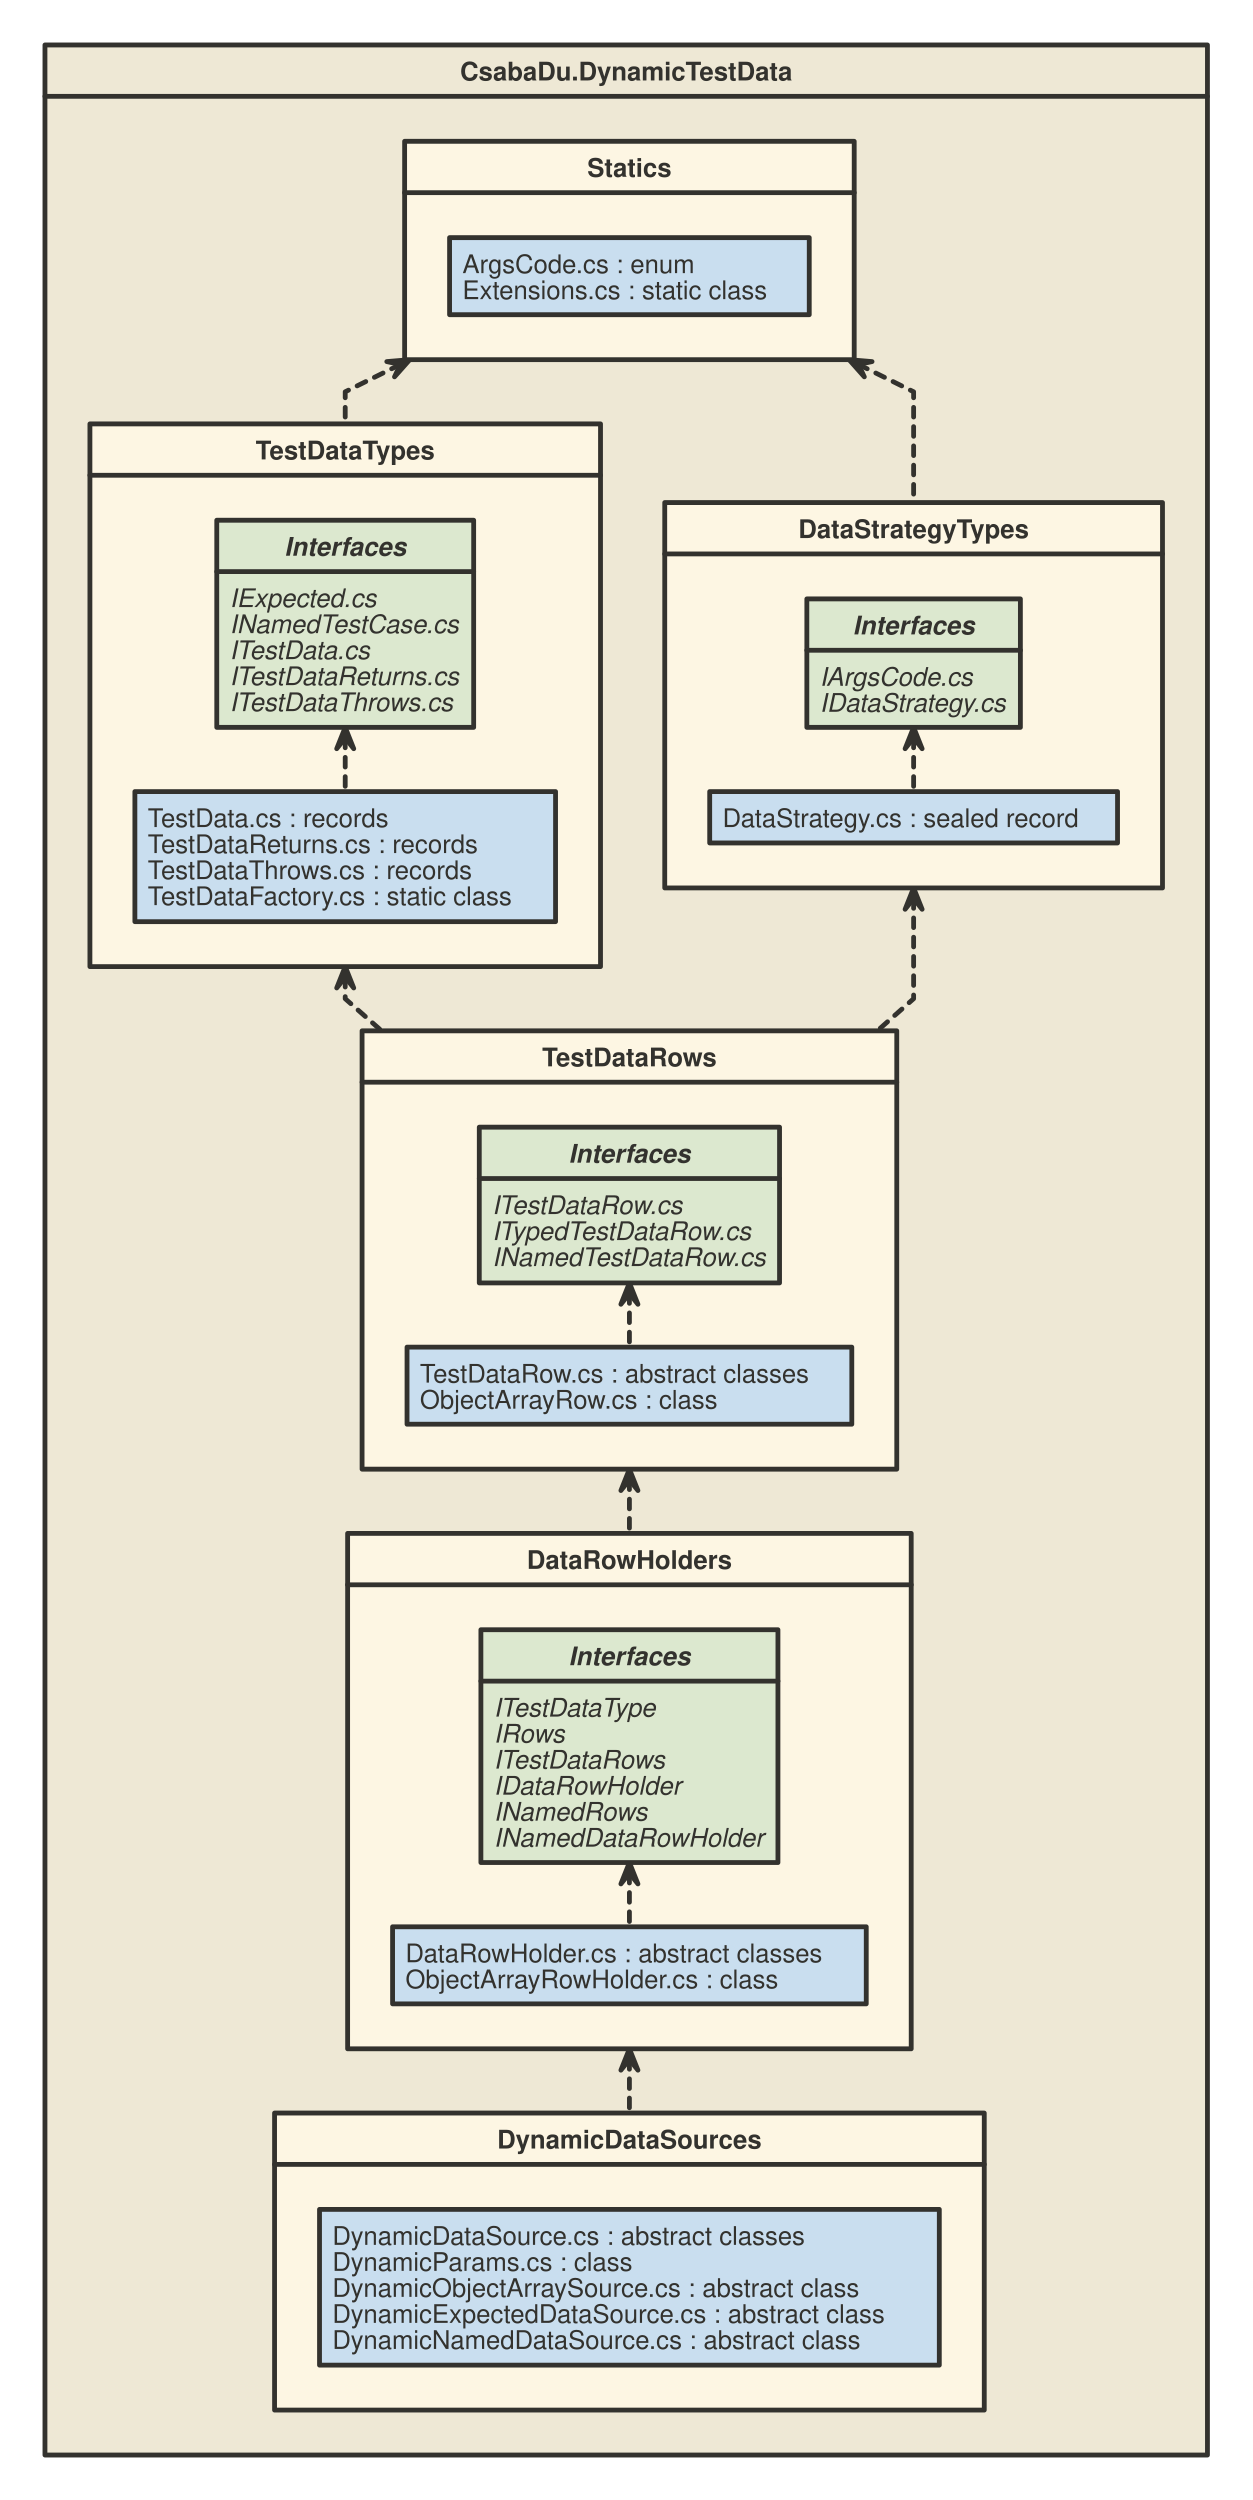
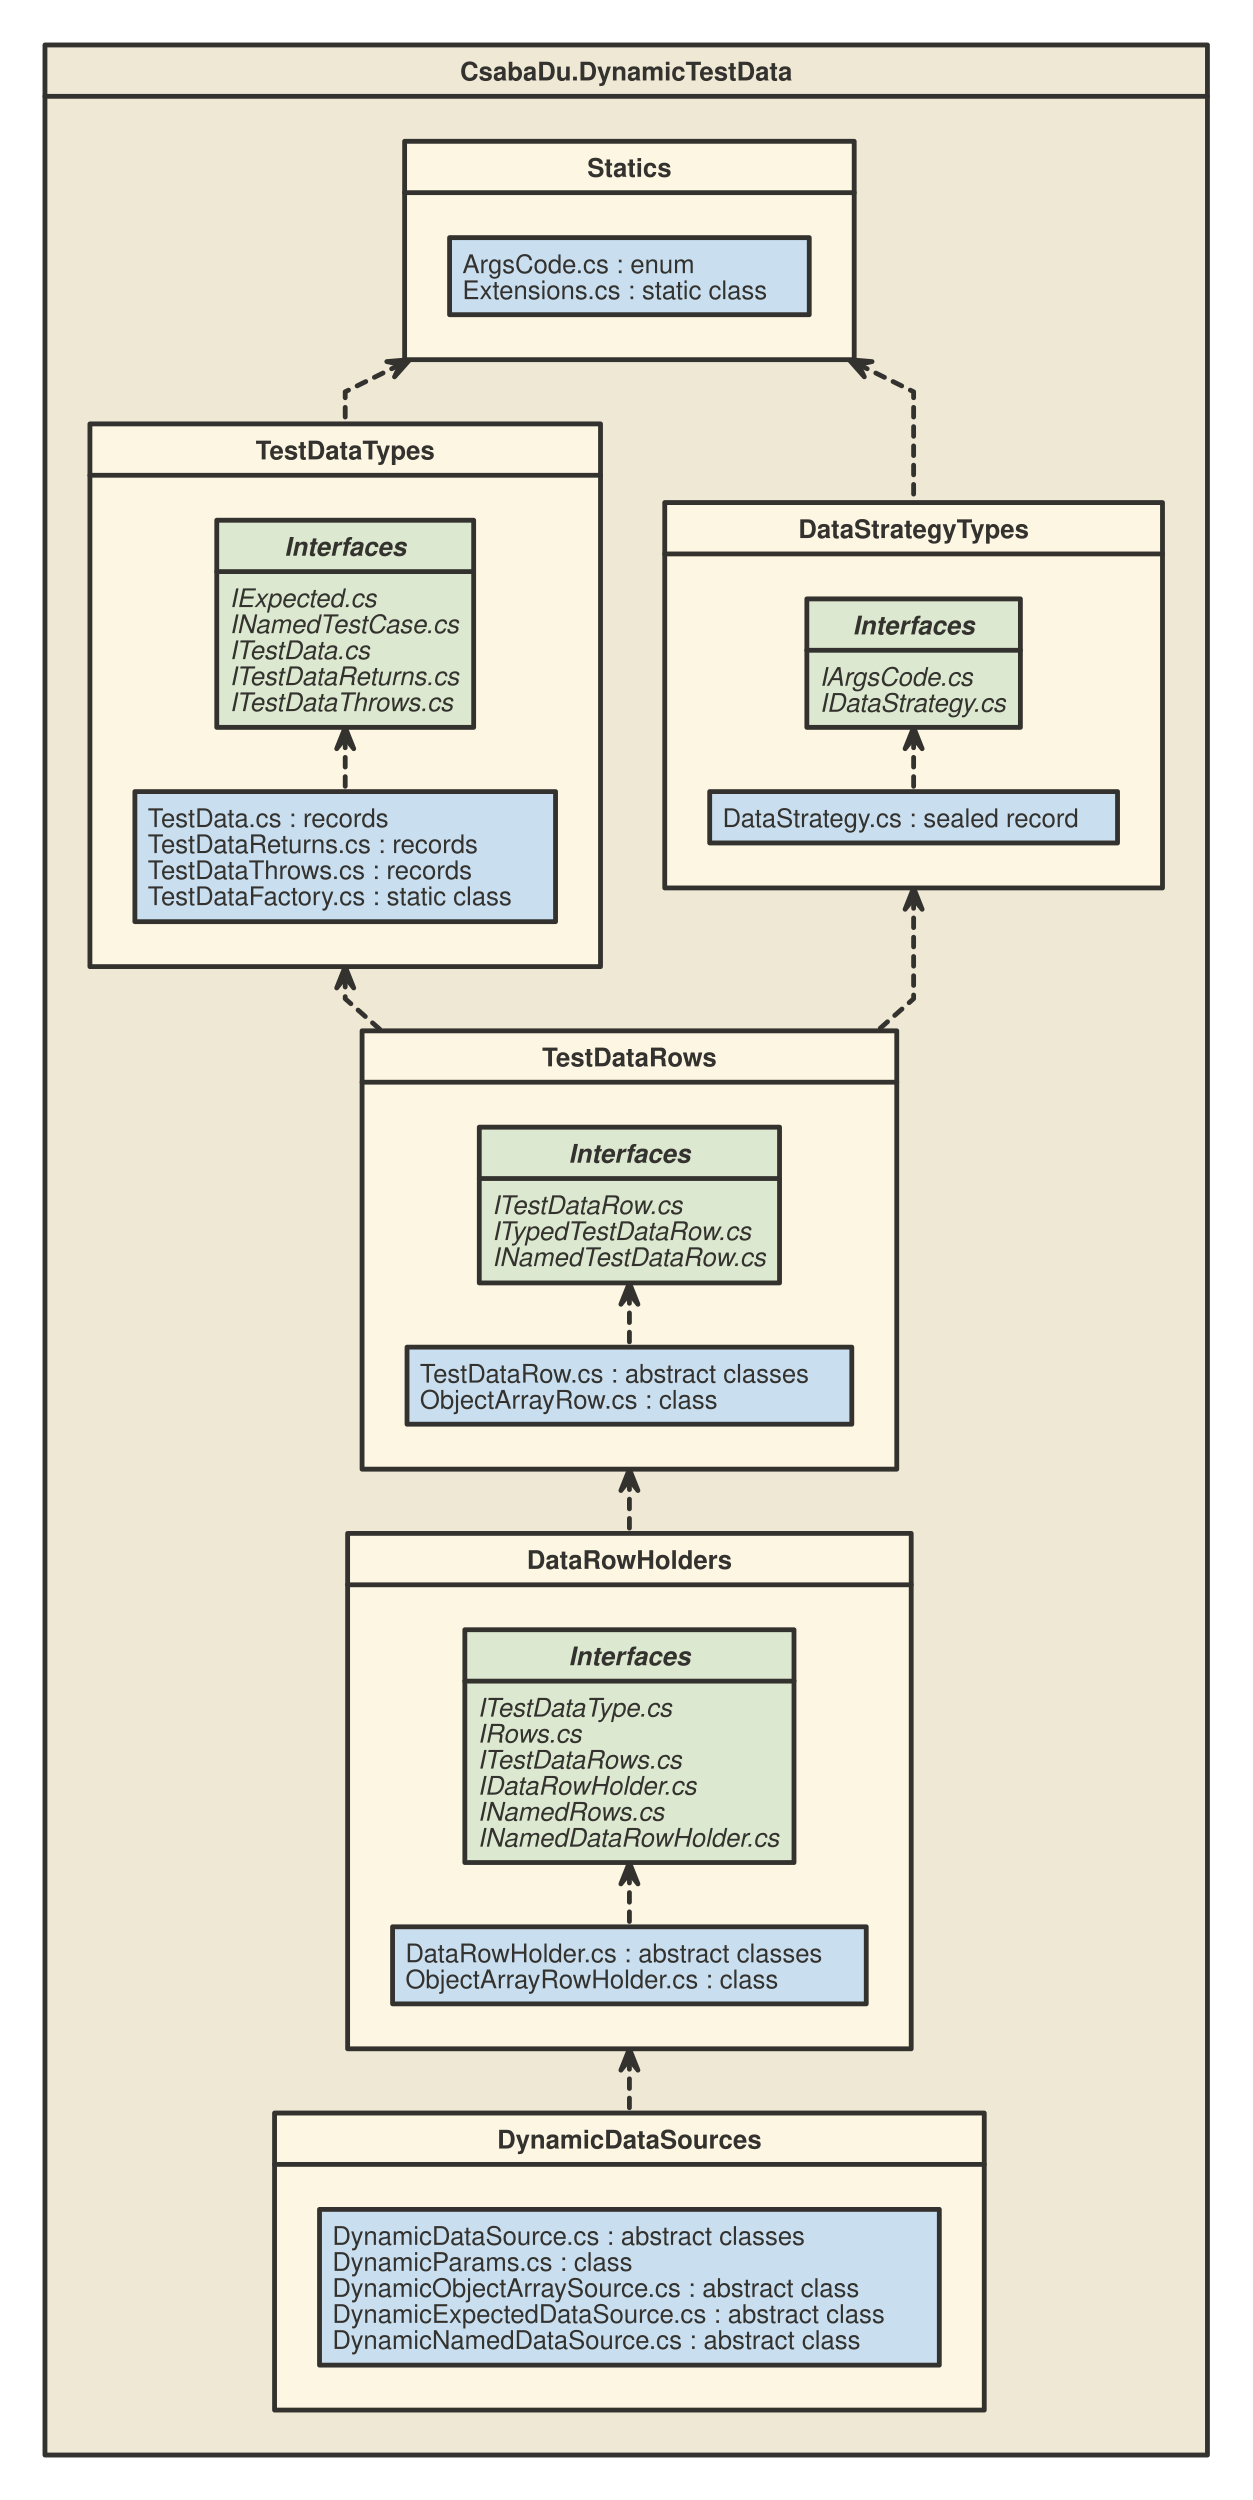
<svg xmlns="http://www.w3.org/2000/svg" version="1.1" baseProfile="full" width="780.0" height="1557.0" viewBox="0 0 780 1557">
  <g stroke-width="1.0" text-align="left" font="12pt Helvetica, Arial, sans-serif" font-size="12pt" font-family="Helvetica" font-weight="bold" font-style="normal">
    <g font-family="Helvetica" font-size="12pt" font-weight="bold" font-style="normal" stroke-width="3.0" stroke-linejoin="round" stroke-linecap="round" stroke="#33322E">
      <g stroke="transparent" fill="transparent">
        <rect x="0.0" y="0.0" height="1557.0" width="780.0" stroke="none" />
      </g>
      <g transform="translate(8, 8)" fill="#33322E">
        <g transform="translate(20, 20)">
          <g data-name="CsabaDu.DynamicTestData">
            <g fill="#eee8d5" stroke="#33322E" data-name="CsabaDu.DynamicTestData">
              <rect x="0.0" y="0.0" height="1501.0" width="724.0" data-name="CsabaDu.DynamicTestData" />
              <path d="M0.0 32.0 L724.0 32.0" fill="none" data-name="CsabaDu.DynamicTestData" />
            </g>
            <g transform="translate(0, 0)" font-family="Helvetica" font-size="12pt" font-weight="bold" font-style="normal" data-name="CsabaDu.DynamicTestData" data-compartment="0">
              <g transform="translate(8, 8)" fill="#33322E" text-align="center" data-name="CsabaDu.DynamicTestData" data-compartment="0">
                <text x="354.0" y="14.1" stroke="none" text-anchor="middle" data-name="CsabaDu.DynamicTestData" data-compartment="0">CsabaDu.DynamicTestData</text>
              </g>
            </g>
            <g transform="translate(0, 32)" font-family="Helvetica" font-size="12pt" font-weight="normal" font-style="normal" data-name="CsabaDu.DynamicTestData" data-compartment="1">
              <g transform="translate(8, 8)" fill="#33322E" data-name="CsabaDu.DynamicTestData" data-compartment="1">
                <g transform="translate(20, 20)" fill="#33322E" font-family="Helvetica" font-size="12pt" font-weight="normal" font-style="normal" data-name="CsabaDu.DynamicTestData" data-compartment="1">
                  <g stroke-dasharray="6 6" data-name="CsabaDu.DynamicTestData" data-compartment="1">
                    <path d="M193.3 139.0 L159 156 L159 176 L159.0 176.0 " fill="none" data-name="CsabaDu.DynamicTestData" data-compartment="1" />
                  </g>
                  <path d="M189.7 146.7 L193.3 139.0 L184.9 137.2 L199.2 136.0 Z" data-name="CsabaDu.DynamicTestData" data-compartment="1" />
                  <g stroke-dasharray="6 6" data-name="CsabaDu.DynamicTestData" data-compartment="1">
                    <path d="M159.0 520.7 L159 534 L181.62 554 L181.6 554.0 " fill="none" data-name="CsabaDu.DynamicTestData" data-compartment="1" />
                  </g>
                  <path d="M164.3 527.3 L159.0 520.7 L153.7 527.3 L159.0 514.0 Z" data-name="CsabaDu.DynamicTestData" data-compartment="1" />
                  <g stroke-dasharray="6 6" data-name="CsabaDu.DynamicTestData" data-compartment="1">
                    <path d="M478.7 139.0 L513 156 L513 225 L513.0 225.0 " fill="none" data-name="CsabaDu.DynamicTestData" data-compartment="1" />
                  </g>
                  <path d="M487.1 137.2 L478.7 139.0 L482.3 146.7 L472.8 136.0 Z" data-name="CsabaDu.DynamicTestData" data-compartment="1" />
                  <g stroke-dasharray="6 6" data-name="CsabaDu.DynamicTestData" data-compartment="1">
                    <path d="M513.0 471.7 L513 534 L490.38 554 L490.4 554.0 " fill="none" data-name="CsabaDu.DynamicTestData" data-compartment="1" />
                  </g>
                  <path d="M518.3 478.3 L513.0 471.7 L507.7 478.3 L513.0 465.0 Z" data-name="CsabaDu.DynamicTestData" data-compartment="1" />
                  <g stroke-dasharray="6 6" data-name="CsabaDu.DynamicTestData" data-compartment="1">
                    <path d="M336.0 833.7 L336 847 L336 867 L336.0 867.0 " fill="none" data-name="CsabaDu.DynamicTestData" data-compartment="1" />
                  </g>
                  <path d="M341.3 840.3 L336.0 833.7 L330.7 840.3 L336.0 827.0 Z" data-name="CsabaDu.DynamicTestData" data-compartment="1" />
                  <g stroke-dasharray="6 6" data-name="CsabaDu.DynamicTestData" data-compartment="1">
                    <path d="M336.0 1194.7 L336 1208 L336 1228 L336.0 1228.0 " fill="none" data-name="CsabaDu.DynamicTestData" data-compartment="1" />
                  </g>
                  <path d="M341.3 1201.3 L336.0 1194.7 L330.7 1201.3 L336.0 1188.0 Z" data-name="CsabaDu.DynamicTestData" data-compartment="1" />
                  <g data-name="Statics">
                    <g fill="#fdf6e3" stroke="#33322E" data-name="Statics">
                      <rect x="196.0" y="0.0" height="136.0" width="280.0" data-name="Statics" />
                      <path d="M196.0 32.0 L476.0 32.0" fill="none" data-name="Statics" />
                    </g>
                    <g transform="translate(196, 0)" font-family="Helvetica" font-size="12pt" font-weight="bold" font-style="normal" data-name="Statics" data-compartment="0">
                      <g transform="translate(8, 8)" fill="#33322E" text-align="center" data-name="Statics" data-compartment="0">
                        <text x="132.0" y="14.1" stroke="none" text-anchor="middle" data-name="Statics" data-compartment="0">Statics</text>
                      </g>
                    </g>
                    <g transform="translate(196, 32)" font-family="Helvetica" font-size="12pt" font-weight="normal" font-style="normal" data-name="Statics" data-compartment="1">
                      <g transform="translate(8, 8)" fill="#33322E" data-name="Statics" data-compartment="1">
                        <g transform="translate(20, 20)" data-name="Statics" data-compartment="1">
                          <g data-name="ArgsCode.cs : enum">
                            <g fill="#C9DEEF" stroke="#33322E" data-name="ArgsCode.cs : enum">
                              <rect x="0.0" y="0.0" height="48.0" width="224.0" data-name="ArgsCode.cs : enum" />
                            </g>
                            <g transform="translate(0, 0)" font-family="Helvetica" font-size="12pt" font-weight="normal" font-style="normal" data-name="ArgsCode.cs : enum" data-compartment="0">
                              <g transform="translate(8, 8)" fill="#33322E" text-align="left" data-name="ArgsCode.cs : enum" data-compartment="0">
                                <text x="0.0" y="14.1" stroke="none" data-name="ArgsCode.cs : enum" data-compartment="0">ArgsCode.cs : enum</text>
                                <text x="0.0" y="30.3" stroke="none" data-name="ArgsCode.cs : enum" data-compartment="0">Extensions.cs : static class</text>
                              </g>
                            </g>
                          </g>
                        </g>
                      </g>
                    </g>
                  </g>
                  <g data-name="TestDataTypes">
                    <g fill="#fdf6e3" stroke="#33322E" data-name="TestDataTypes">
                      <rect x="0.0" y="176.0" height="338.0" width="318.0" data-name="TestDataTypes" />
                      <path d="M0.0 208.0 L318.0 208.0" fill="none" data-name="TestDataTypes" />
                    </g>
                    <g transform="translate(0, 176)" font-family="Helvetica" font-size="12pt" font-weight="bold" font-style="normal" data-name="TestDataTypes" data-compartment="0">
                      <g transform="translate(8, 8)" fill="#33322E" text-align="center" data-name="TestDataTypes" data-compartment="0">
                        <text x="151.0" y="14.1" stroke="none" text-anchor="middle" data-name="TestDataTypes" data-compartment="0">TestDataTypes</text>
                      </g>
                    </g>
                    <g transform="translate(0, 208)" font-family="Helvetica" font-size="12pt" font-weight="normal" font-style="normal" data-name="TestDataTypes" data-compartment="1">
                      <g transform="translate(8, 8)" fill="#33322E" data-name="TestDataTypes" data-compartment="1">
                        <g transform="translate(20, 20)" fill="#33322E" font-family="Helvetica" font-size="12pt" font-weight="normal" font-style="normal" data-name="TestDataTypes" data-compartment="1">
                          <g stroke-dasharray="6 6" data-name="TestDataTypes" data-compartment="1">
                            <path d="M131.0 135.7 L131 149 L131 169 L131.0 169.0 " fill="none" data-name="TestDataTypes" data-compartment="1" />
                          </g>
                          <path d="M136.3 142.3 L131.0 135.7 L125.7 142.3 L131.0 129.0 Z" data-name="TestDataTypes" data-compartment="1" />
                          <g data-name="Interfaces">
                            <g fill="#DCE8CF" stroke="#33322E" data-name="Interfaces">
                              <rect x="51.0" y="0.0" height="129.0" width="160.0" data-name="Interfaces" />
                              <path d="M51.0 32.0 L211.0 32.0" fill="none" data-name="Interfaces" />
                            </g>
                            <g transform="translate(51, 0)" font-family="Helvetica" font-size="12pt" font-weight="bold" font-style="italic" data-name="Interfaces" data-compartment="0">
                              <g transform="translate(8, 8)" fill="#33322E" text-align="center" data-name="Interfaces" data-compartment="0">
                                <text x="72.0" y="14.1" stroke="none" text-anchor="middle" data-name="Interfaces" data-compartment="0">Interfaces</text>
                              </g>
                            </g>
                            <g transform="translate(51, 32)" font-family="Helvetica" font-size="12pt" font-weight="normal" font-style="italic" data-name="Interfaces" data-compartment="1">
                              <g transform="translate(8, 8)" fill="#33322E" text-align="left" data-name="Interfaces" data-compartment="1">
                                <text x="0.0" y="14.1" stroke="none" data-name="Interfaces" data-compartment="1">IExpected.cs</text>
                                <text x="0.0" y="30.3" stroke="none" data-name="Interfaces" data-compartment="1">INamedTestCase.cs</text>
                                <text x="0.0" y="46.5" stroke="none" data-name="Interfaces" data-compartment="1">ITestData.cs</text>
                                <text x="0.0" y="62.7" stroke="none" data-name="Interfaces" data-compartment="1">ITestDataReturns.cs</text>
                                <text x="0.0" y="78.9" stroke="none" data-name="Interfaces" data-compartment="1">ITestDataThrows.cs</text>
                              </g>
                            </g>
                          </g>
                          <g data-name="TestData.cs : records">
                            <g fill="#C9DEEF" stroke="#33322E" data-name="TestData.cs : records">
                              <rect x="0.0" y="169.0" height="81.0" width="262.0" data-name="TestData.cs : records" />
                            </g>
                            <g transform="translate(0, 169)" font-family="Helvetica" font-size="12pt" font-weight="normal" font-style="normal" data-name="TestData.cs : records" data-compartment="0">
                              <g transform="translate(8, 8)" fill="#33322E" text-align="left" data-name="TestData.cs : records" data-compartment="0">
                                <text x="0.0" y="14.1" stroke="none" data-name="TestData.cs : records" data-compartment="0">TestData.cs : records</text>
                                <text x="0.0" y="30.3" stroke="none" data-name="TestData.cs : records" data-compartment="0">TestDataReturns.cs : records</text>
                                <text x="0.0" y="46.5" stroke="none" data-name="TestData.cs : records" data-compartment="0">TestDataThrows.cs : records</text>
                                <text x="0.0" y="62.7" stroke="none" data-name="TestData.cs : records" data-compartment="0">TestDataFactory.cs : static class</text>
                              </g>
                            </g>
                          </g>
                        </g>
                      </g>
                    </g>
                  </g>
                  <g data-name="TestDataRows">
                    <g fill="#fdf6e3" stroke="#33322E" data-name="TestDataRows">
                      <rect x="169.5" y="554.0" height="273.0" width="333.0" data-name="TestDataRows" />
                      <path d="M169.5 586.0 L502.5 586.0" fill="none" data-name="TestDataRows" />
                    </g>
                    <g transform="translate(169.5, 554)" font-family="Helvetica" font-size="12pt" font-weight="bold" font-style="normal" data-name="TestDataRows" data-compartment="0">
                      <g transform="translate(8, 8)" fill="#33322E" text-align="center" data-name="TestDataRows" data-compartment="0">
                        <text x="158.5" y="14.1" stroke="none" text-anchor="middle" data-name="TestDataRows" data-compartment="0">TestDataRows</text>
                      </g>
                    </g>
                    <g transform="translate(169.5, 586)" font-family="Helvetica" font-size="12pt" font-weight="normal" font-style="normal" data-name="TestDataRows" data-compartment="1">
                      <g transform="translate(8, 8)" fill="#33322E" data-name="TestDataRows" data-compartment="1">
                        <g transform="translate(20, 20)" fill="#33322E" font-family="Helvetica" font-size="12pt" font-weight="normal" font-style="normal" data-name="TestDataRows" data-compartment="1">
                          <g stroke-dasharray="6 6" data-name="TestDataRows" data-compartment="1">
                            <path d="M138.5 103.7 L138.5 117 L138.5 137 L138.5 137.0 " fill="none" data-name="TestDataRows" data-compartment="1" />
                          </g>
                          <path d="M143.8 110.3 L138.5 103.7 L133.2 110.3 L138.5 97.0 Z" data-name="TestDataRows" data-compartment="1" />
                          <g data-name="Interfaces">
                            <g fill="#DCE8CF" stroke="#33322E" data-name="Interfaces">
                              <rect x="45.0" y="0.0" height="97.0" width="187.0" data-name="Interfaces" />
                              <path d="M45.0 32.0 L232.0 32.0" fill="none" data-name="Interfaces" />
                            </g>
                            <g transform="translate(45, 0)" font-family="Helvetica" font-size="12pt" font-weight="bold" font-style="italic" data-name="Interfaces" data-compartment="0">
                              <g transform="translate(8, 8)" fill="#33322E" text-align="center" data-name="Interfaces" data-compartment="0">
                                <text x="85.5" y="14.1" stroke="none" text-anchor="middle" data-name="Interfaces" data-compartment="0">Interfaces</text>
                              </g>
                            </g>
                            <g transform="translate(45, 32)" font-family="Helvetica" font-size="12pt" font-weight="normal" font-style="italic" data-name="Interfaces" data-compartment="1">
                              <g transform="translate(8, 8)" fill="#33322E" text-align="left" data-name="Interfaces" data-compartment="1">
                                <text x="0.0" y="14.1" stroke="none" data-name="Interfaces" data-compartment="1">ITestDataRow.cs</text>
                                <text x="0.0" y="30.3" stroke="none" data-name="Interfaces" data-compartment="1">ITypedTestDataRow.cs</text>
                                <text x="0.0" y="46.5" stroke="none" data-name="Interfaces" data-compartment="1">INamedTestDataRow.cs</text>
                              </g>
                            </g>
                          </g>
                          <g data-name="TestDataRow.cs : abstract classes">
                            <g fill="#C9DEEF" stroke="#33322E" data-name="TestDataRow.cs : abstract classes">
                              <rect x="0.0" y="137.0" height="48.0" width="277.0" data-name="TestDataRow.cs : abstract classes" />
                            </g>
                            <g transform="translate(0, 137)" font-family="Helvetica" font-size="12pt" font-weight="normal" font-style="normal" data-name="TestDataRow.cs : abstract classes" data-compartment="0">
                              <g transform="translate(8, 8)" fill="#33322E" text-align="left" data-name="TestDataRow.cs : abstract classes" data-compartment="0">
                                <text x="0.0" y="14.1" stroke="none" data-name="TestDataRow.cs : abstract classes" data-compartment="0">TestDataRow.cs : abstract classes</text>
                                <text x="0.0" y="30.3" stroke="none" data-name="TestDataRow.cs : abstract classes" data-compartment="0">ObjectArrayRow.cs : class</text>
                              </g>
                            </g>
                          </g>
                        </g>
                      </g>
                    </g>
                  </g>
                  <g data-name="DataStrategyTypes">
                    <g fill="#fdf6e3" stroke="#33322E" data-name="DataStrategyTypes">
                      <rect x="358.0" y="225.0" height="240.0" width="310.0" data-name="DataStrategyTypes" />
                      <path d="M358.0 257.0 L668.0 257.0" fill="none" data-name="DataStrategyTypes" />
                    </g>
                    <g transform="translate(358, 225)" font-family="Helvetica" font-size="12pt" font-weight="bold" font-style="normal" data-name="DataStrategyTypes" data-compartment="0">
                      <g transform="translate(8, 8)" fill="#33322E" text-align="center" data-name="DataStrategyTypes" data-compartment="0">
                        <text x="147.0" y="14.1" stroke="none" text-anchor="middle" data-name="DataStrategyTypes" data-compartment="0">DataStrategyTypes</text>
                      </g>
                    </g>
                    <g transform="translate(358, 257)" font-family="Helvetica" font-size="12pt" font-weight="normal" font-style="normal" data-name="DataStrategyTypes" data-compartment="1">
                      <g transform="translate(8, 8)" fill="#33322E" data-name="DataStrategyTypes" data-compartment="1">
                        <g transform="translate(20, 20)" fill="#33322E" font-family="Helvetica" font-size="12pt" font-weight="normal" font-style="normal" data-name="DataStrategyTypes" data-compartment="1">
                          <g stroke-dasharray="6 6" data-name="DataStrategyTypes" data-compartment="1">
                            <path d="M127.0 86.7 L127 100 L127 120 L127.0 120.0 " fill="none" data-name="DataStrategyTypes" data-compartment="1" />
                          </g>
                          <path d="M132.3 93.3 L127.0 86.7 L121.7 93.3 L127.0 80.0 Z" data-name="DataStrategyTypes" data-compartment="1" />
                          <g data-name="Interfaces">
                            <g fill="#DCE8CF" stroke="#33322E" data-name="Interfaces">
                              <rect x="60.5" y="0.0" height="80.0" width="133.0" data-name="Interfaces" />
                              <path d="M60.5 32.0 L193.5 32.0" fill="none" data-name="Interfaces" />
                            </g>
                            <g transform="translate(60.5, 0)" font-family="Helvetica" font-size="12pt" font-weight="bold" font-style="italic" data-name="Interfaces" data-compartment="0">
                              <g transform="translate(8, 8)" fill="#33322E" text-align="center" data-name="Interfaces" data-compartment="0">
                                <text x="58.5" y="14.1" stroke="none" text-anchor="middle" data-name="Interfaces" data-compartment="0">Interfaces</text>
                              </g>
                            </g>
                            <g transform="translate(60.5, 32)" font-family="Helvetica" font-size="12pt" font-weight="normal" font-style="italic" data-name="Interfaces" data-compartment="1">
                              <g transform="translate(8, 8)" fill="#33322E" text-align="left" data-name="Interfaces" data-compartment="1">
                                <text x="0.0" y="14.1" stroke="none" data-name="Interfaces" data-compartment="1">IArgsCode.cs</text>
                                <text x="0.0" y="30.3" stroke="none" data-name="Interfaces" data-compartment="1">IDataStrategy.cs</text>
                              </g>
                            </g>
                          </g>
                          <g data-name="DataStrategy.cs : sealed record">
                            <g fill="#C9DEEF" stroke="#33322E" data-name="DataStrategy.cs : sealed record">
                              <rect x="0.0" y="120.0" height="32.0" width="254.0" data-name="DataStrategy.cs : sealed record" />
                            </g>
                            <g transform="translate(0, 120)" font-family="Helvetica" font-size="12pt" font-weight="normal" font-style="normal" data-name="DataStrategy.cs : sealed record" data-compartment="0">
                              <g transform="translate(8, 8)" fill="#33322E" text-align="left" data-name="DataStrategy.cs : sealed record" data-compartment="0">
                                <text x="0.0" y="14.1" stroke="none" data-name="DataStrategy.cs : sealed record" data-compartment="0">DataStrategy.cs : sealed record</text>
                              </g>
                            </g>
                          </g>
                        </g>
                      </g>
                    </g>
                  </g>
                  <g data-name="DataRowHolders">
                    <g fill="#fdf6e3" stroke="#33322E" data-name="DataRowHolders">
                      <rect x="160.5" y="867.0" height="321.0" width="351.0" data-name="DataRowHolders" />
                      <path d="M160.5 899.0 L511.5 899.0" fill="none" data-name="DataRowHolders" />
                    </g>
                    <g transform="translate(160.5, 867)" font-family="Helvetica" font-size="12pt" font-weight="bold" font-style="normal" data-name="DataRowHolders" data-compartment="0">
                      <g transform="translate(8, 8)" fill="#33322E" text-align="center" data-name="DataRowHolders" data-compartment="0">
                        <text x="167.5" y="14.1" stroke="none" text-anchor="middle" data-name="DataRowHolders" data-compartment="0">DataRowHolders</text>
                      </g>
                    </g>
                    <g transform="translate(160.5, 899)" font-family="Helvetica" font-size="12pt" font-weight="normal" font-style="normal" data-name="DataRowHolders" data-compartment="1">
                      <g transform="translate(8, 8)" fill="#33322E" data-name="DataRowHolders" data-compartment="1">
                        <g transform="translate(20, 20)" fill="#33322E" font-family="Helvetica" font-size="12pt" font-weight="normal" font-style="normal" data-name="DataRowHolders" data-compartment="1">
                          <g stroke-dasharray="6 6" data-name="DataRowHolders" data-compartment="1">
                            <path d="M147.5 151.7 L147.5 165 L147.5 185 L147.5 185.0 " fill="none" data-name="DataRowHolders" data-compartment="1" />
                          </g>
                          <path d="M152.8 158.3 L147.5 151.7 L142.2 158.3 L147.5 145.0 Z" data-name="DataRowHolders" data-compartment="1" />
                          <g data-name="Interfaces">
                            <g fill="#DCE8CF" stroke="#33322E" data-name="Interfaces">
-                               <rect x="55.0" y="0.0" height="145.0" width="185.0" data-name="Interfaces" />
-                               <path d="M55.0 32.0 L240.0 32.0" fill="none" data-name="Interfaces" />
-                             </g>
-                             <g transform="translate(55, 0)" font-family="Helvetica" font-size="12pt" font-weight="bold" font-style="italic" data-name="Interfaces" data-compartment="0">
+                               <rect x="45.0" y="0.0" height="145.0" width="205.0" data-name="Interfaces" />
+                               <path d="M45.0 32.0 L250.0 32.0" fill="none" data-name="Interfaces" />
+                             </g>
+                             <g transform="translate(45, 0)" font-family="Helvetica" font-size="12pt" font-weight="bold" font-style="italic" data-name="Interfaces" data-compartment="0">
                              <g transform="translate(8, 8)" fill="#33322E" text-align="center" data-name="Interfaces" data-compartment="0">
-                                 <text x="84.5" y="14.1" stroke="none" text-anchor="middle" data-name="Interfaces" data-compartment="0">Interfaces</text>
-                               </g>
-                             </g>
-                             <g transform="translate(55, 32)" font-family="Helvetica" font-size="12pt" font-weight="normal" font-style="italic" data-name="Interfaces" data-compartment="1">
+                                 <text x="94.5" y="14.1" stroke="none" text-anchor="middle" data-name="Interfaces" data-compartment="0">Interfaces</text>
+                               </g>
+                             </g>
+                             <g transform="translate(45, 32)" font-family="Helvetica" font-size="12pt" font-weight="normal" font-style="italic" data-name="Interfaces" data-compartment="1">
                              <g transform="translate(8, 8)" fill="#33322E" text-align="left" data-name="Interfaces" data-compartment="1">
-                                 <text x="0.0" y="14.1" stroke="none" data-name="Interfaces" data-compartment="1">ITestDataType</text>
-                                 <text x="0.0" y="30.3" stroke="none" data-name="Interfaces" data-compartment="1">IRows</text>
-                                 <text x="0.0" y="46.5" stroke="none" data-name="Interfaces" data-compartment="1">ITestDataRows</text>
-                                 <text x="0.0" y="62.7" stroke="none" data-name="Interfaces" data-compartment="1">IDataRowHolder</text>
-                                 <text x="0.0" y="78.9" stroke="none" data-name="Interfaces" data-compartment="1">INamedRows</text>
-                                 <text x="0.0" y="95.1" stroke="none" data-name="Interfaces" data-compartment="1">INamedDataRowHolder</text>
+                                 <text x="0.0" y="14.1" stroke="none" data-name="Interfaces" data-compartment="1">ITestDataType.cs</text>
+                                 <text x="0.0" y="30.3" stroke="none" data-name="Interfaces" data-compartment="1">IRows.cs</text>
+                                 <text x="0.0" y="46.5" stroke="none" data-name="Interfaces" data-compartment="1">ITestDataRows.cs</text>
+                                 <text x="0.0" y="62.7" stroke="none" data-name="Interfaces" data-compartment="1">IDataRowHolder.cs</text>
+                                 <text x="0.0" y="78.9" stroke="none" data-name="Interfaces" data-compartment="1">INamedRows.cs</text>
+                                 <text x="0.0" y="95.1" stroke="none" data-name="Interfaces" data-compartment="1">INamedDataRowHolder.cs</text>
                              </g>
                            </g>
                          </g>
                          <g data-name="DataRowHolder.cs : abstract classes">
                            <g fill="#C9DEEF" stroke="#33322E" data-name="DataRowHolder.cs : abstract classes">
                              <rect x="0.0" y="185.0" height="48.0" width="295.0" data-name="DataRowHolder.cs : abstract classes" />
                            </g>
                            <g transform="translate(0, 185)" font-family="Helvetica" font-size="12pt" font-weight="normal" font-style="normal" data-name="DataRowHolder.cs : abstract classes" data-compartment="0">
                              <g transform="translate(8, 8)" fill="#33322E" text-align="left" data-name="DataRowHolder.cs : abstract classes" data-compartment="0">
                                <text x="0.0" y="14.1" stroke="none" data-name="DataRowHolder.cs : abstract classes" data-compartment="0">DataRowHolder.cs : abstract classes</text>
                                <text x="0.0" y="30.3" stroke="none" data-name="DataRowHolder.cs : abstract classes" data-compartment="0">ObjectArrayRowHolder.cs : class</text>
                              </g>
                            </g>
                          </g>
                        </g>
                      </g>
                    </g>
                  </g>
                  <g data-name="DynamicDataSources">
                    <g fill="#fdf6e3" stroke="#33322E" data-name="DynamicDataSources">
                      <rect x="115.0" y="1228.0" height="185.0" width="442.0" data-name="DynamicDataSources" />
                      <path d="M115.0 1260.0 L557.0 1260.0" fill="none" data-name="DynamicDataSources" />
                    </g>
                    <g transform="translate(115, 1228)" font-family="Helvetica" font-size="12pt" font-weight="bold" font-style="normal" data-name="DynamicDataSources" data-compartment="0">
                      <g transform="translate(8, 8)" fill="#33322E" text-align="center" data-name="DynamicDataSources" data-compartment="0">
                        <text x="213.0" y="14.1" stroke="none" text-anchor="middle" data-name="DynamicDataSources" data-compartment="0">DynamicDataSources</text>
                      </g>
                    </g>
                    <g transform="translate(115, 1260)" font-family="Helvetica" font-size="12pt" font-weight="normal" font-style="normal" data-name="DynamicDataSources" data-compartment="1">
                      <g transform="translate(8, 8)" fill="#33322E" data-name="DynamicDataSources" data-compartment="1">
                        <g transform="translate(20, 20)" data-name="DynamicDataSources" data-compartment="1">
                          <g data-name="DynamicDataSource.cs : abstract classes">
                            <g fill="#C9DEEF" stroke="#33322E" data-name="DynamicDataSource.cs : abstract classes">
                              <rect x="0.0" y="0.0" height="97.0" width="386.0" data-name="DynamicDataSource.cs : abstract classes" />
                            </g>
                            <g transform="translate(0, 0)" font-family="Helvetica" font-size="12pt" font-weight="normal" font-style="normal" data-name="DynamicDataSource.cs : abstract classes" data-compartment="0">
                              <g transform="translate(8, 8)" fill="#33322E" text-align="left" data-name="DynamicDataSource.cs : abstract classes" data-compartment="0">
                                <text x="0.0" y="14.1" stroke="none" data-name="DynamicDataSource.cs : abstract classes" data-compartment="0">DynamicDataSource.cs : abstract classes</text>
                                <text x="0.0" y="30.3" stroke="none" data-name="DynamicDataSource.cs : abstract classes" data-compartment="0">DynamicParams.cs : class</text>
                                <text x="0.0" y="46.5" stroke="none" data-name="DynamicDataSource.cs : abstract classes" data-compartment="0">DynamicObjectArraySource.cs : abstract class</text>
                                <text x="0.0" y="62.7" stroke="none" data-name="DynamicDataSource.cs : abstract classes" data-compartment="0">DynamicExpectedDataSource.cs : abstract class</text>
                                <text x="0.0" y="78.9" stroke="none" data-name="DynamicDataSource.cs : abstract classes" data-compartment="0">DynamicNamedDataSource.cs : abstract class</text>
                              </g>
                            </g>
                          </g>
                        </g>
                      </g>
                    </g>
                  </g>
                </g>
              </g>
            </g>
          </g>
        </g>
      </g>
    </g>
  </g>
</svg>
